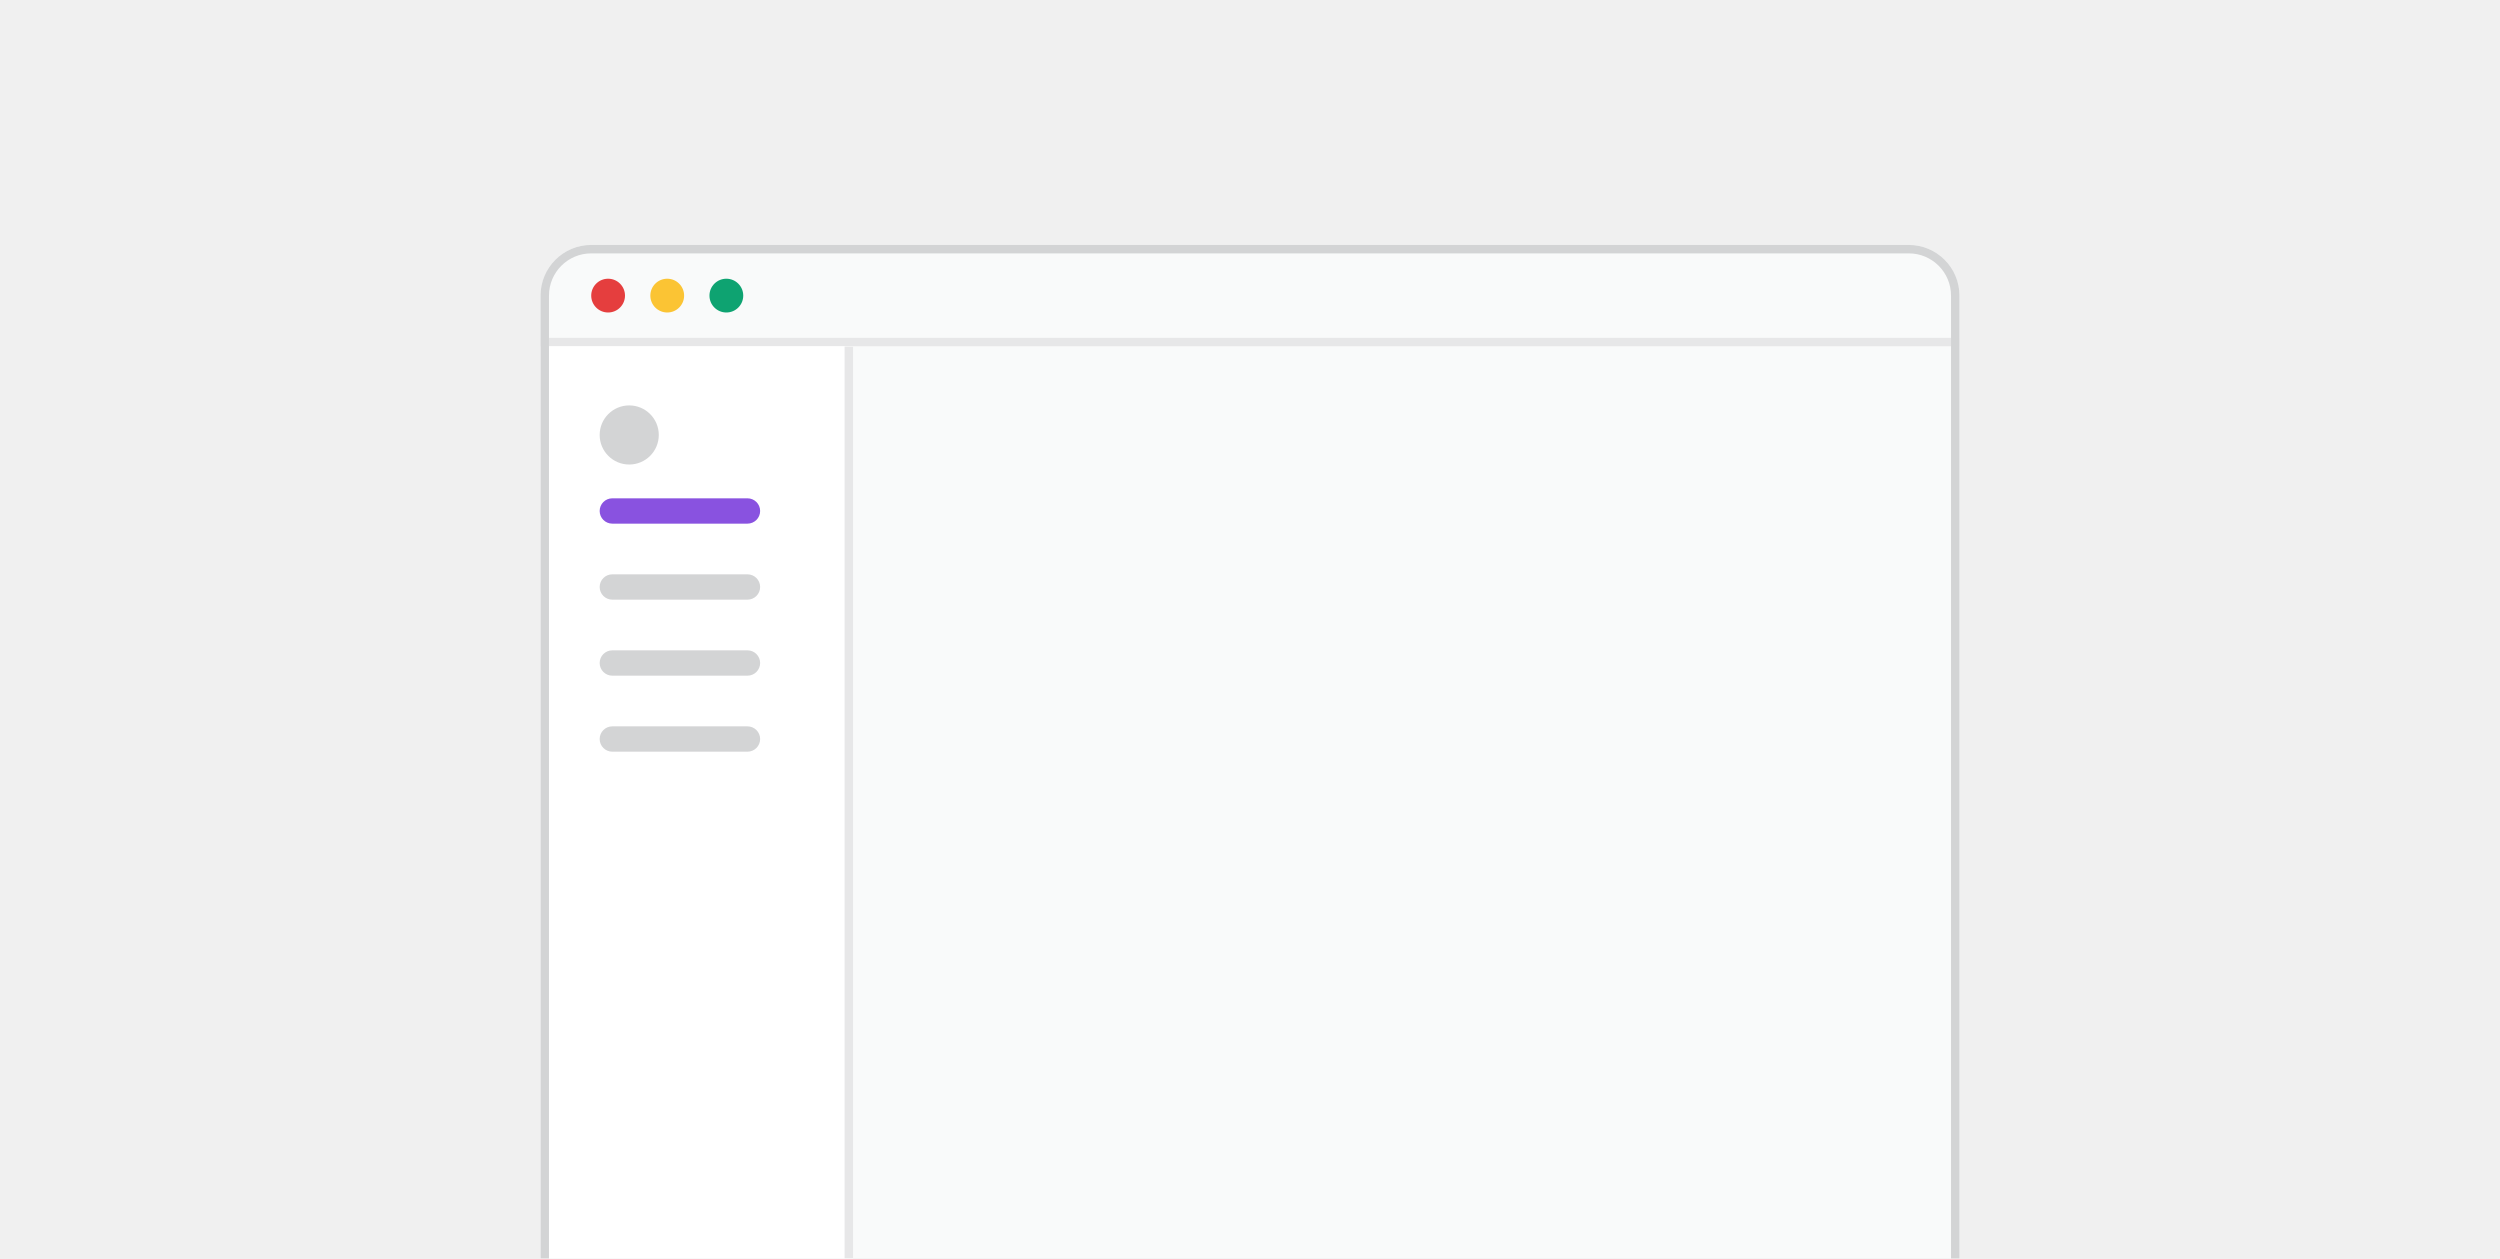
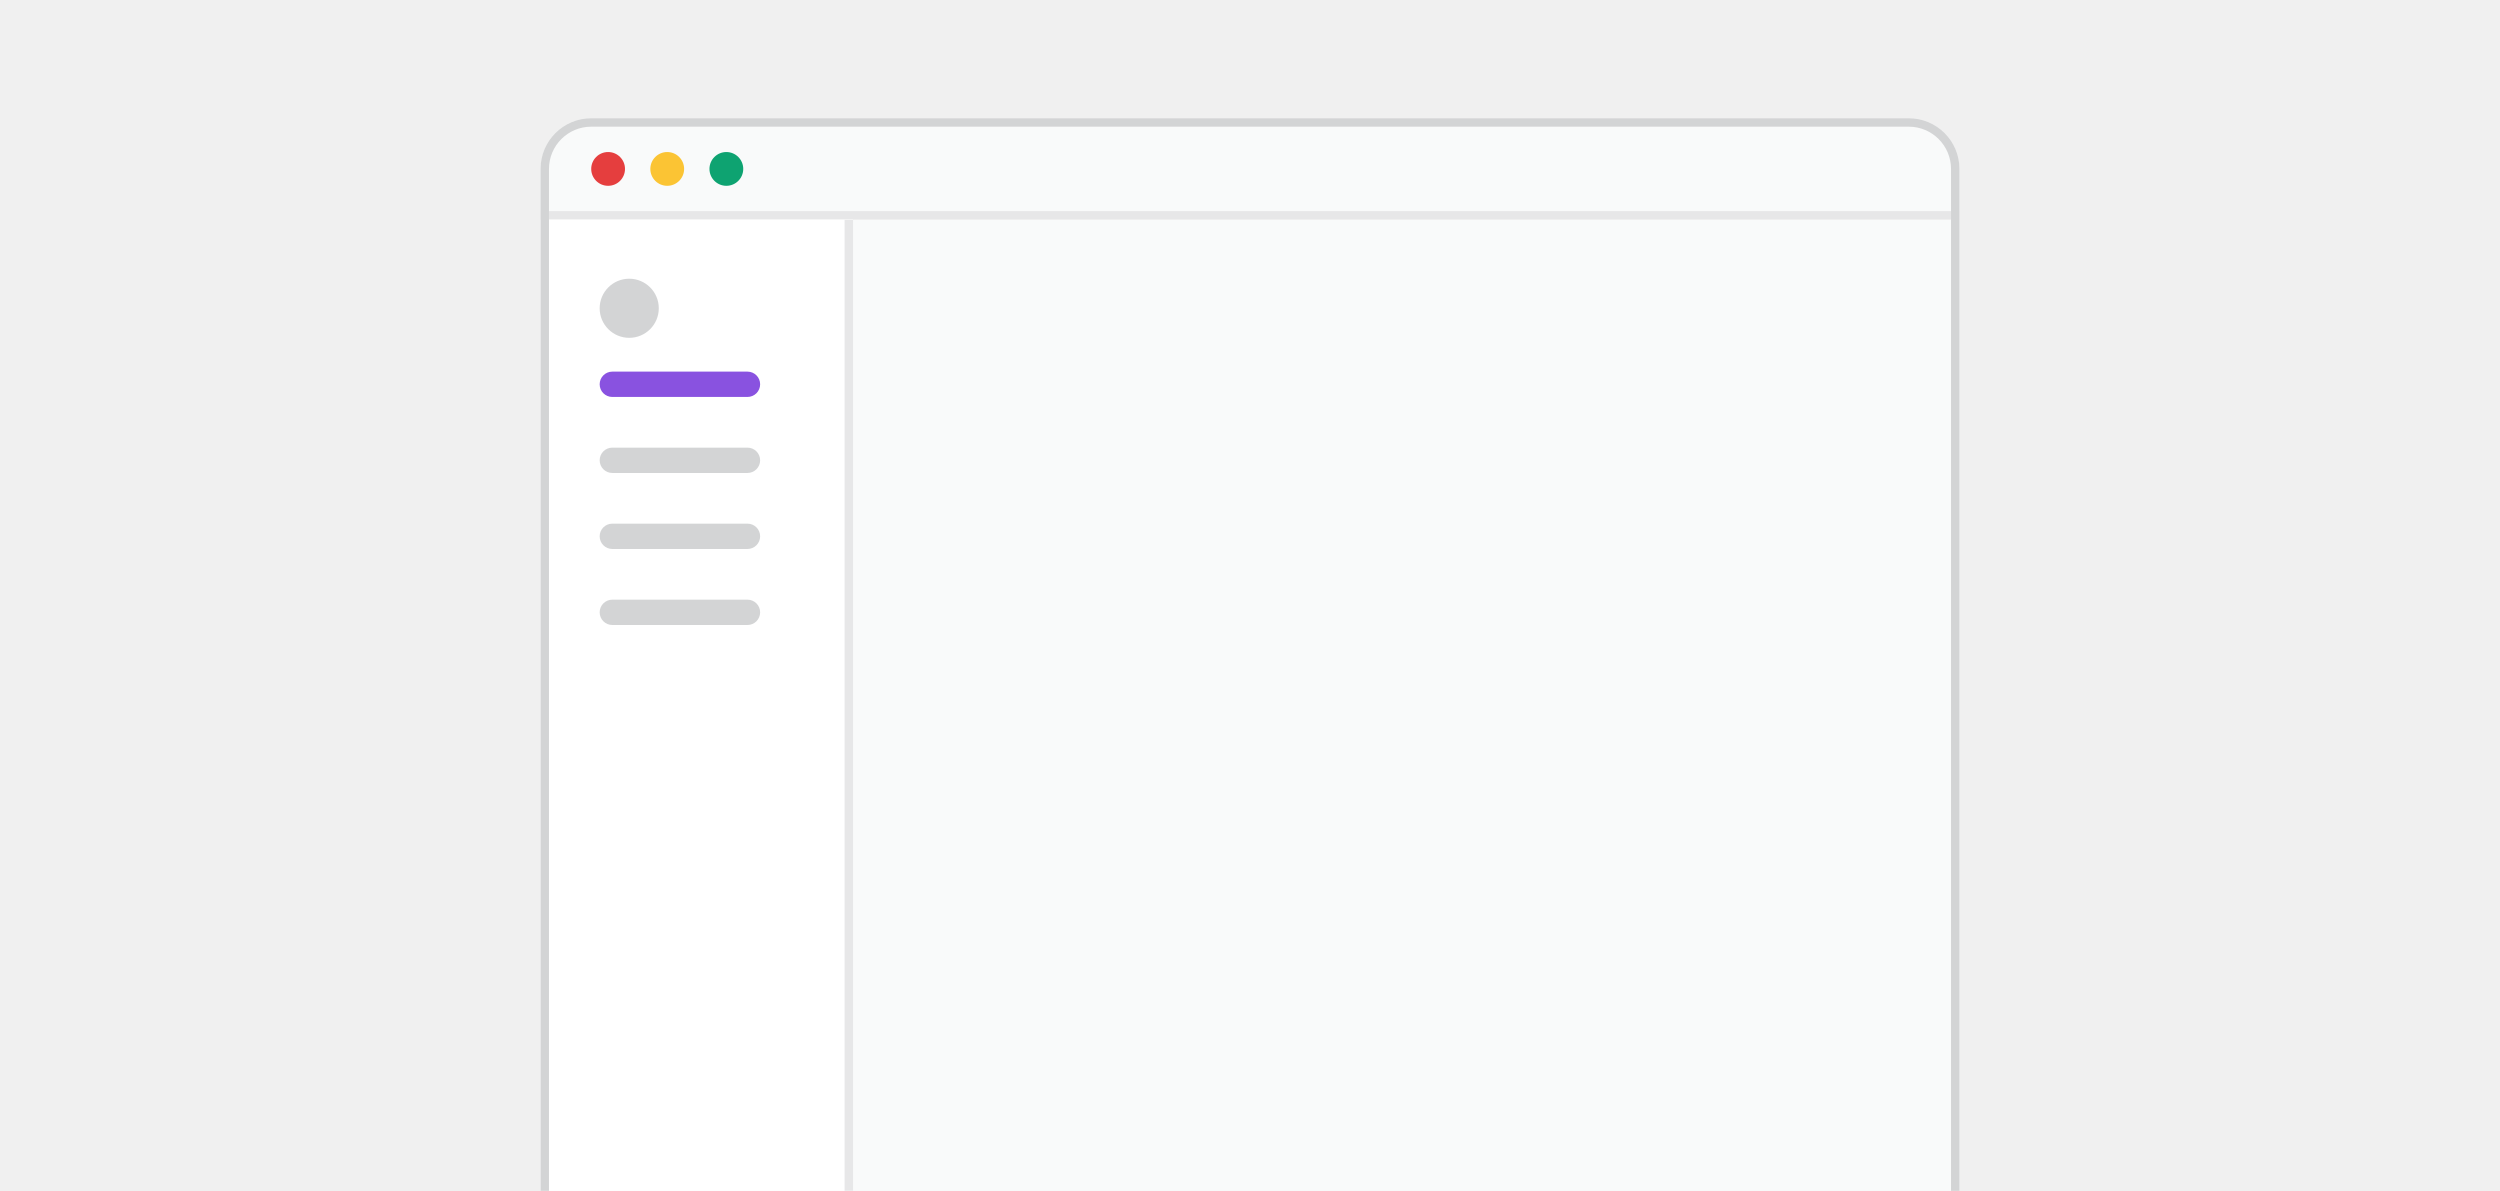
- <svg xmlns="http://www.w3.org/2000/svg" width="296" height="149" viewBox="0 0 296 149" fill="none">
-   <g clip-path="url(#clip0_246_11708)">
-     <g clip-path="url(#clip1_246_11708)">
-       <path d="M64 35C64 31.686 66.686 29 70 29H226C229.314 29 232 31.686 232 35V163C232 166.314 229.314 169 226 169H70C66.686 169 64 166.314 64 163V35Z" fill="#F9FAFA" />
-       <mask id="path-3-inside-1_246_11708" fill="white">
-         <path d="M64 29H232V41H64V29Z" />
+ <svg xmlns="http://www.w3.org/2000/svg" width="296" height="141" viewBox="0 0 296 141" fill="none">
+   <g clip-path="url(#clip0_244_7241)">
+     <g clip-path="url(#clip1_244_7241)">
+       <path d="M64 20C64 16.686 66.686 14 70 14H226C229.314 14 232 16.686 232 20V151C232 154.314 229.314 157 226 157H70C66.686 157 64 154.314 64 151V20Z" fill="#F9FAFA" />
+       <mask id="path-3-inside-1_244_7241" fill="white">
+         <path d="M64 14H232V26H64V14Z" />
      </mask>
-       <path d="M232 40H64V42H232V40Z" fill="#E7E7E8" mask="url(#path-3-inside-1_246_11708)" />
-       <rect x="70" y="33" width="4" height="4" rx="2" fill="#E53E3E" />
-       <rect x="77" y="33" width="4" height="4" rx="2" fill="#FBC434" />
-       <rect x="84" y="33" width="4" height="4" rx="2" fill="#0EA371" />
-       <mask id="path-8-inside-2_246_11708" fill="white">
-         <path d="M64 41H101V169H64V41Z" />
+       <path d="M232 25H64V27H232V25Z" fill="#E7E7E8" mask="url(#path-3-inside-1_244_7241)" />
+       <rect x="70" y="18" width="4" height="4" rx="2" fill="#E53E3E" />
+       <rect x="77" y="18" width="4" height="4" rx="2" fill="#FBC434" />
+       <rect x="84" y="18" width="4" height="4" rx="2" fill="#0EA371" />
+       <mask id="path-8-inside-2_244_7241" fill="white">
+         <path d="M64 26H101V157H64V26Z" />
      </mask>
-       <path d="M64 41H101V169H64V41Z" fill="white" />
-       <path d="M100 41V169H102V41H100Z" fill="#E7E7E8" mask="url(#path-8-inside-2_246_11708)" />
-       <rect x="71" y="48" width="7" height="7" rx="3.5" fill="#D3D4D5" />
-       <rect x="71" y="59" width="19" height="3" rx="1.5" fill="#8952E0" />
-       <rect x="71" y="68" width="19" height="3" rx="1.5" fill="#D3D4D5" />
-       <rect x="71" y="77" width="19" height="3" rx="1.5" fill="#D3D4D5" />
-       <rect x="71" y="86" width="19" height="3" rx="1.5" fill="#D3D4D5" />
+       <path d="M64 26H101V157H64V26Z" fill="white" />
+       <path d="M100 26V157H102V26H100Z" fill="#E7E7E8" mask="url(#path-8-inside-2_244_7241)" />
+       <rect x="71" y="33" width="7" height="7" rx="3.5" fill="#D3D4D5" />
+       <rect x="71" y="44" width="19" height="3" rx="1.5" fill="#8952E0" />
+       <rect x="71" y="53" width="19" height="3" rx="1.5" fill="#D3D4D5" />
+       <rect x="71" y="62" width="19" height="3" rx="1.5" fill="#D3D4D5" />
+       <rect x="71" y="71" width="19" height="3" rx="1.5" fill="#D3D4D5" />
    </g>
-     <path d="M70 29.5H226C229.038 29.5 231.5 31.962 231.5 35V163C231.5 166.038 229.038 168.5 226 168.5H70C66.962 168.5 64.5 166.038 64.5 163V35C64.5 31.962 66.962 29.5 70 29.5Z" stroke="#D3D4D5" />
+     <path d="M70 14.5H226C229.038 14.5 231.5 16.962 231.5 20V151C231.5 154.038 229.038 156.5 226 156.5H70C66.962 156.5 64.5 154.038 64.5 151V20C64.5 16.962 66.962 14.5 70 14.5Z" stroke="#D3D4D5" />
  </g>
  <defs>
-     <clipPath id="clip0_246_11708">
-       <rect width="296" height="149" fill="white" />
+     <clipPath id="clip0_244_7241">
+       <rect width="296" height="141" fill="white" />
    </clipPath>
-     <clipPath id="clip1_246_11708">
-       <path d="M64 35C64 31.686 66.686 29 70 29H226C229.314 29 232 31.686 232 35V163C232 166.314 229.314 169 226 169H70C66.686 169 64 166.314 64 163V35Z" fill="white" />
+     <clipPath id="clip1_244_7241">
+       <path d="M64 20C64 16.686 66.686 14 70 14H226C229.314 14 232 16.686 232 20V151C232 154.314 229.314 157 226 157H70C66.686 157 64 154.314 64 151V20Z" fill="white" />
    </clipPath>
  </defs>
</svg>
